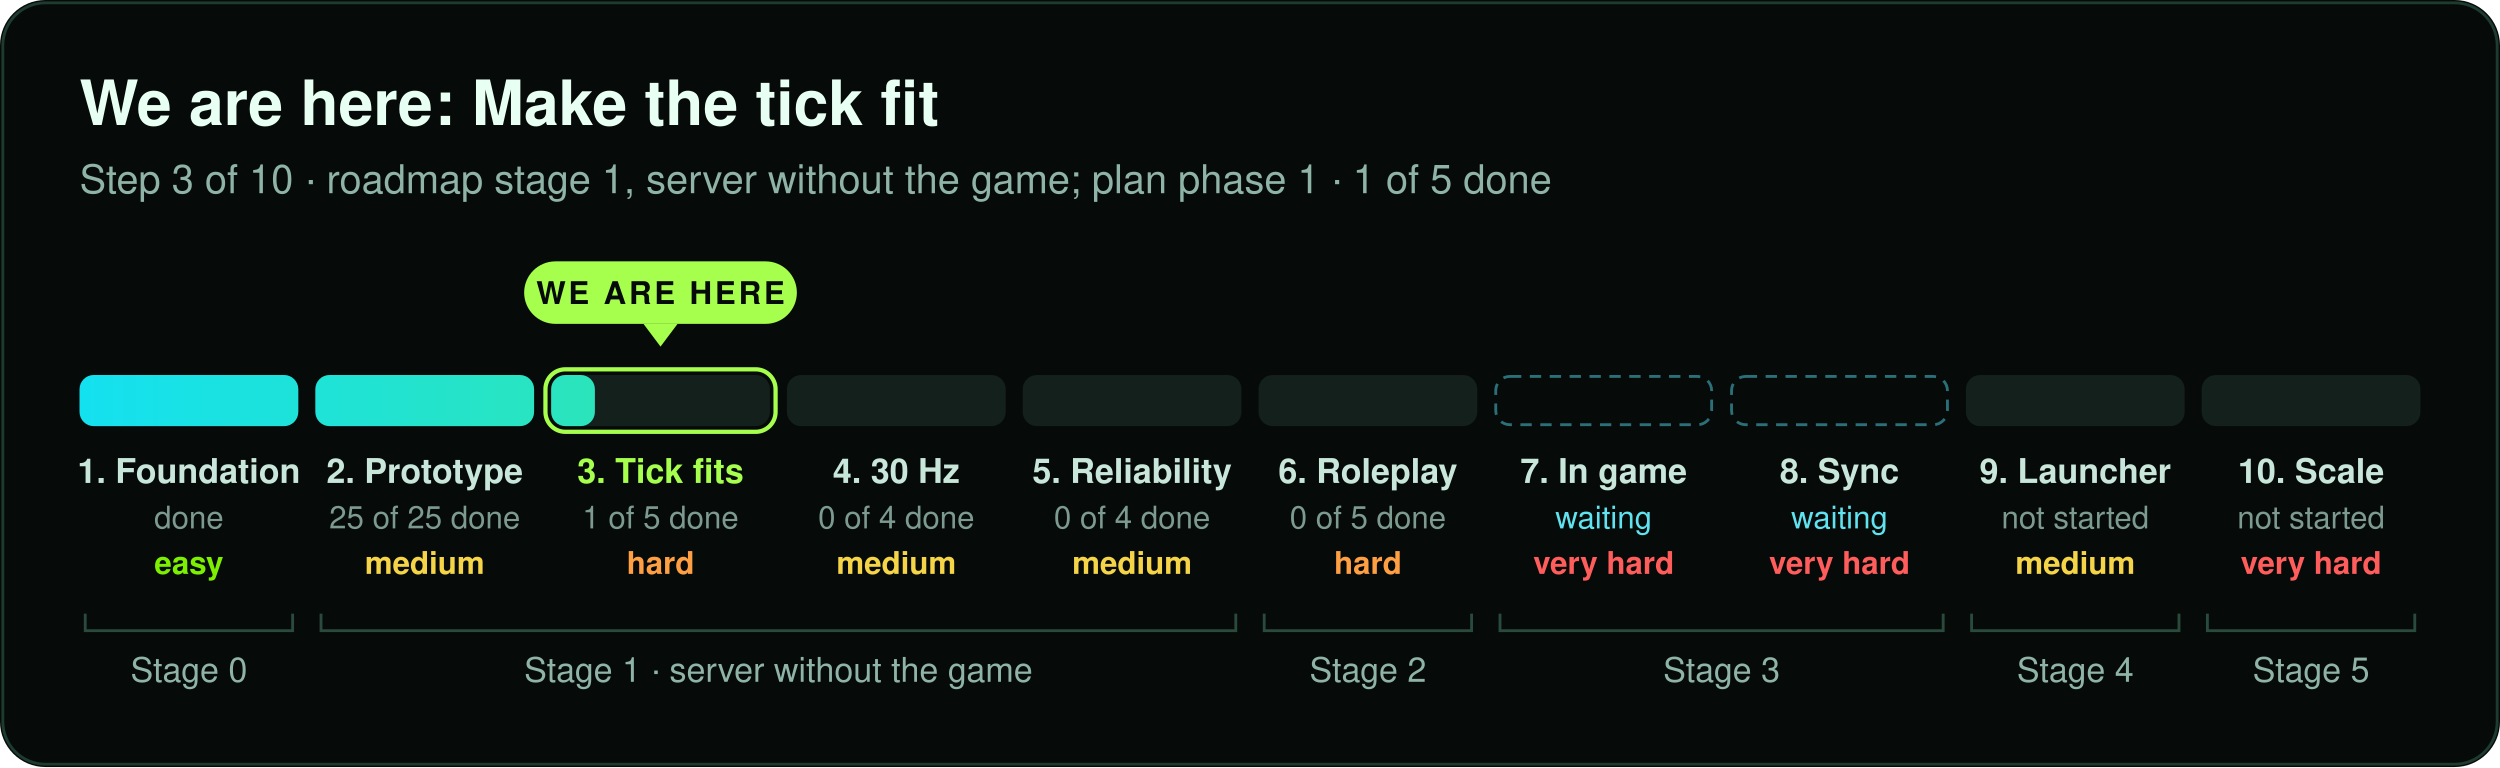
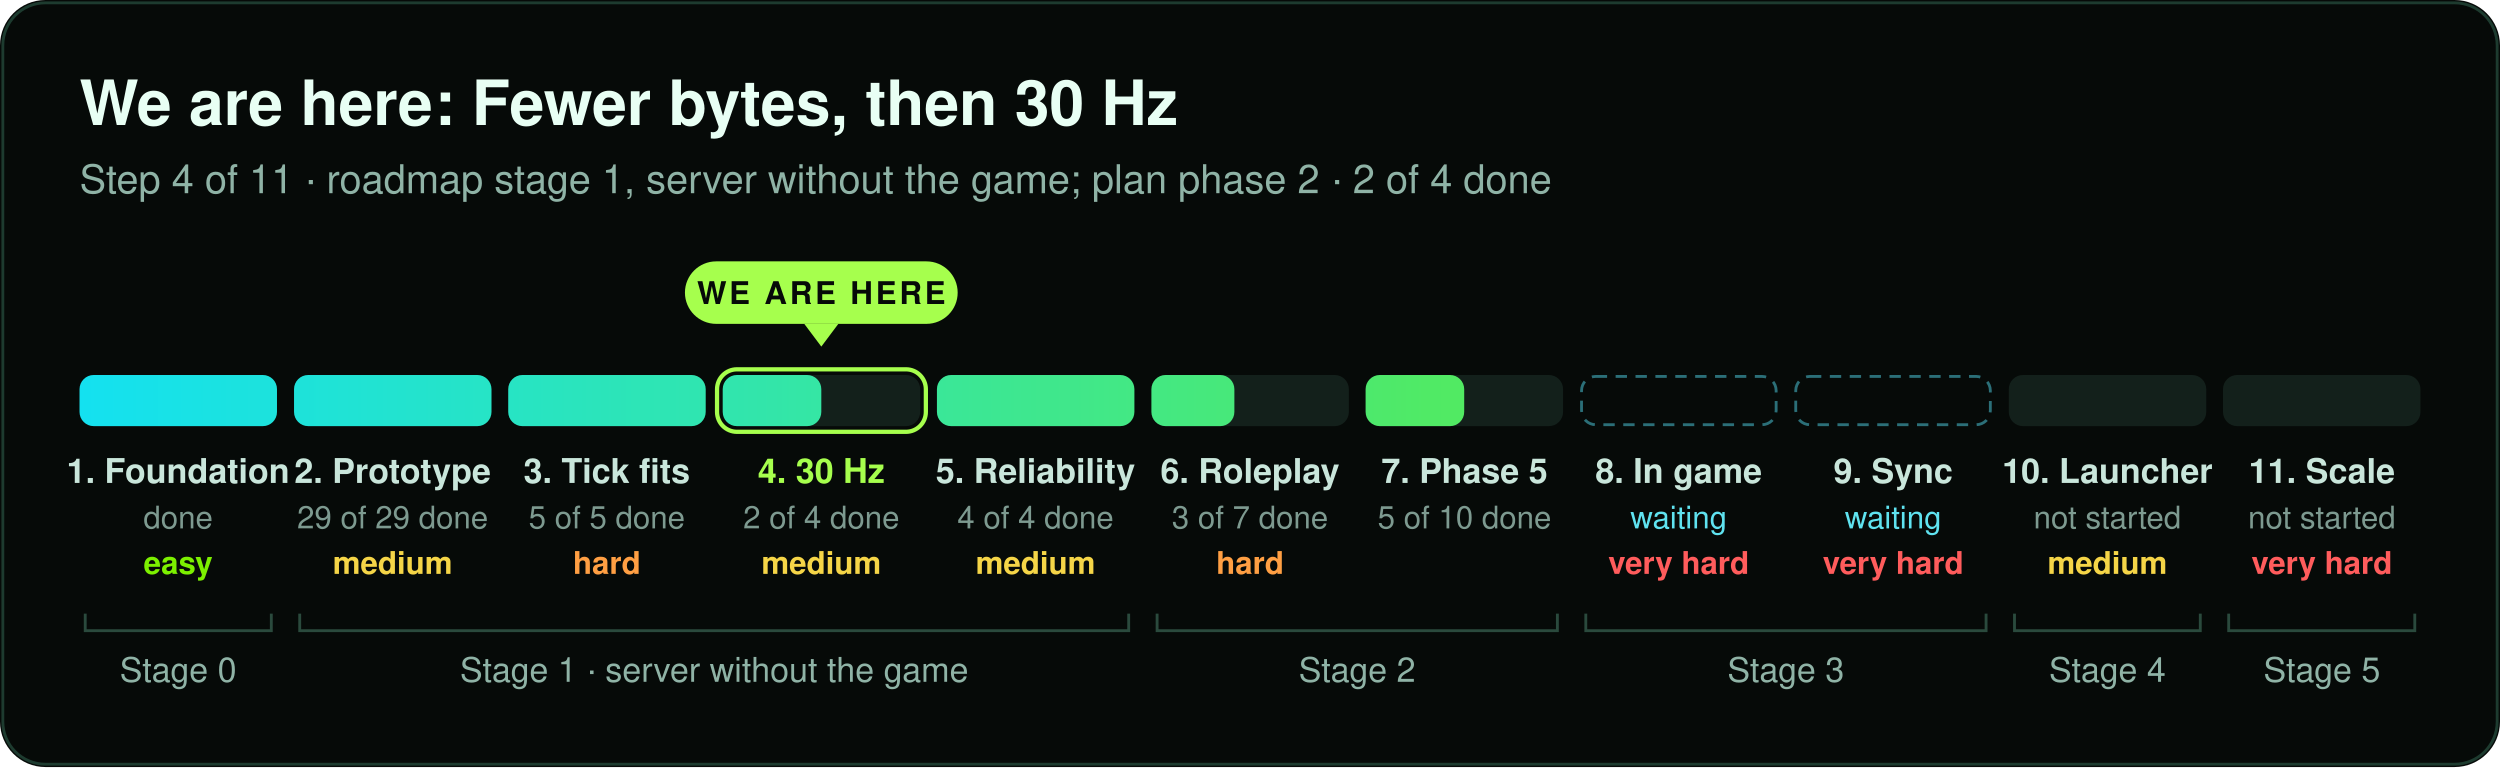
<svg xmlns="http://www.w3.org/2000/svg" width="880" height="270" viewBox="0 0 880 270" role="img" aria-label="Sawgrass progress">
  <defs>
    <linearGradient id="g" gradientUnits="userSpaceOnUse" x1="28" x2="852" y1="0" y2="0">
      <stop offset="0" stop-color="#14e1f0" />
      <stop offset="1" stop-color="#7cf000" />
    </linearGradient>
  </defs>
  <style>text{font-family:-apple-system,BlinkMacSystemFont,'Segoe UI',Helvetica,Arial,sans-serif}.h{font-size:22px;font-weight:700;fill:#e8fff4}.s{font-size:14px;fill:#8fb3a6}.l{font-size:12px;font-weight:600;fill:#c9e6db}.c{font-size:12px;font-weight:700;fill:#a6ff4d}.n{font-size:11px;fill:#7d9a90}.w{font-size:11px;fill:#5fe3f0}.m{font-size:11px;font-weight:700;fill:#060a08;letter-spacing:1px}.b{font-size:12px;fill:#8fb3a6}.d{font-size:11px;font-weight:600}</style>
  <rect width="880" height="270" rx="16" fill="#060a08" />
  <rect x="1" y="1" width="878" height="268" rx="15" fill="none" stroke="#1d3b2f" />
-   <text x="28" y="44" class="h">We are here: Make the tick fit</text>
-   <text x="28" y="68" class="s">Step 3 of 10 · roadmap stage 1, server without the game; plan phase 1 · 1 of 5 done</text>
-   <rect x="28.0" y="132" width="77.0" height="18" rx="5" fill="#13201b" />
-   <rect x="28.0" y="132" width="77.0" height="18" rx="5" fill="url(#g)" />
-   <text x="66.5" y="170" class="l" text-anchor="middle">1. Foundation</text>
-   <text x="66.5" y="186" class="n" text-anchor="middle">done</text>
-   <text x="66.5" y="202" class="d" fill="#7cf000" text-anchor="middle">easy</text>
-   <rect x="111.0" y="132" width="77.0" height="18" rx="5" fill="#13201b" />
-   <rect x="111.0" y="132" width="77.0" height="18" rx="5" fill="url(#g)" />
-   <text x="149.5" y="170" class="l" text-anchor="middle">2. Prototype</text>
-   <text x="149.5" y="186" class="n" text-anchor="middle">25 of 25 done</text>
-   <text x="149.5" y="202" class="d" fill="#f5d547" text-anchor="middle">medium</text>
-   <rect x="194.0" y="132" width="77.0" height="18" rx="5" fill="#13201b" />
-   <rect x="194.0" y="132" width="15.4" height="18" rx="5" fill="url(#g)" />
-   <rect x="192.0" y="130" width="81.0" height="22" rx="7" fill="none" stroke="#a6ff4d" stroke-width="1.5" />
-   <rect x="184.5" y="92" width="96" height="22" rx="11" fill="#a6ff4d" />
-   <text x="232.5" y="107" class="m" text-anchor="middle">WE ARE HERE</text>
-   <path d="M226.5 114 L238.5 114 L232.5 122 Z" fill="#a6ff4d" />
-   <text x="232.5" y="170" class="c" text-anchor="middle">3. Tick fits</text>
-   <text x="232.5" y="186" class="n" text-anchor="middle">1 of 5 done</text>
-   <text x="232.5" y="202" class="d" fill="#ff9f43" text-anchor="middle">hard</text>
-   <rect x="277.0" y="132" width="77.0" height="18" rx="5" fill="#13201b" />
-   <text x="315.5" y="170" class="l" text-anchor="middle">4. 30 Hz</text>
-   <text x="315.5" y="186" class="n" text-anchor="middle">0 of 4 done</text>
-   <text x="315.5" y="202" class="d" fill="#f5d547" text-anchor="middle">medium</text>
-   <rect x="360.0" y="132" width="77.0" height="18" rx="5" fill="#13201b" />
-   <text x="398.5" y="170" class="l" text-anchor="middle">5. Reliability</text>
-   <text x="398.5" y="186" class="n" text-anchor="middle">0 of 4 done</text>
-   <text x="398.5" y="202" class="d" fill="#f5d547" text-anchor="middle">medium</text>
-   <rect x="443.0" y="132" width="77.0" height="18" rx="5" fill="#13201b" />
-   <text x="481.5" y="170" class="l" text-anchor="middle">6. Roleplay</text>
-   <text x="481.5" y="186" class="n" text-anchor="middle">0 of 5 done</text>
-   <text x="481.5" y="202" class="d" fill="#ff9f43" text-anchor="middle">hard</text>
-   <rect x="526.5" y="132.5" width="76.0" height="17" rx="5" fill="none" stroke="#2b6f78" stroke-dasharray="4 3" />
-   <text x="564.5" y="170" class="l" text-anchor="middle">7. In game</text>
-   <text x="564.5" y="186" class="w" text-anchor="middle">waiting</text>
-   <text x="564.5" y="202" class="d" fill="#ff5c5c" text-anchor="middle">very hard</text>
-   <rect x="609.5" y="132.5" width="76.0" height="17" rx="5" fill="none" stroke="#2b6f78" stroke-dasharray="4 3" />
-   <text x="647.5" y="170" class="l" text-anchor="middle">8. Sync</text>
-   <text x="647.5" y="186" class="w" text-anchor="middle">waiting</text>
-   <text x="647.5" y="202" class="d" fill="#ff5c5c" text-anchor="middle">very hard</text>
-   <rect x="692.0" y="132" width="77.0" height="18" rx="5" fill="#13201b" />
-   <text x="730.5" y="170" class="l" text-anchor="middle">9. Launcher</text>
-   <text x="730.5" y="186" class="n" text-anchor="middle">not started</text>
-   <text x="730.5" y="202" class="d" fill="#f5d547" text-anchor="middle">medium</text>
-   <rect x="775.0" y="132" width="77.0" height="18" rx="5" fill="#13201b" />
-   <text x="813.5" y="170" class="l" text-anchor="middle">10. Scale</text>
-   <text x="813.5" y="186" class="n" text-anchor="middle">not started</text>
-   <text x="813.5" y="202" class="d" fill="#ff5c5c" text-anchor="middle">very hard</text>
-   <path d="M30.0 216 L30.0 222 L103.0 222 L103.0 216" fill="none" stroke="#2a4a3d" />
-   <text x="66.5" y="240" class="b" text-anchor="middle">Stage 0</text>
-   <path d="M113.0 216 L113.0 222 L435.0 222 L435.0 216" fill="none" stroke="#2a4a3d" />
-   <text x="274.0" y="240" class="b" text-anchor="middle">Stage 1 · server without the game</text>
-   <path d="M445.0 216 L445.0 222 L518.0 222 L518.0 216" fill="none" stroke="#2a4a3d" />
-   <text x="481.5" y="240" class="b" text-anchor="middle">Stage 2</text>
-   <path d="M528.0 216 L528.0 222 L684.0 222 L684.0 216" fill="none" stroke="#2a4a3d" />
-   <text x="606.0" y="240" class="b" text-anchor="middle">Stage 3</text>
-   <path d="M694.0 216 L694.0 222 L767.0 222 L767.0 216" fill="none" stroke="#2a4a3d" />
-   <text x="730.5" y="240" class="b" text-anchor="middle">Stage 4</text>
-   <path d="M777.0 216 L777.0 222 L850.0 222 L850.0 216" fill="none" stroke="#2a4a3d" />
-   <text x="813.5" y="240" class="b" text-anchor="middle">Stage 5</text>
+   <text x="28" y="44" class="h">We are here: Fewer bytes, then 30 Hz</text>
+   <text x="28" y="68" class="s">Step 4 of 11 · roadmap stage 1, server without the game; plan phase 2 · 2 of 4 done</text>
+   <rect x="28.0" y="132" width="69.5" height="18" rx="5" fill="#13201b" />
+   <rect x="28.0" y="132" width="69.5" height="18" rx="5" fill="url(#g)" />
+   <text x="62.7" y="170" class="l" text-anchor="middle">1. Foundation</text>
+   <text x="62.7" y="186" class="n" text-anchor="middle">done</text>
+   <text x="62.7" y="202" class="d" fill="#7cf000" text-anchor="middle">easy</text>
+   <rect x="103.5" y="132" width="69.5" height="18" rx="5" fill="#13201b" />
+   <rect x="103.5" y="132" width="69.5" height="18" rx="5" fill="url(#g)" />
+   <text x="138.2" y="170" class="l" text-anchor="middle">2. Prototype</text>
+   <text x="138.2" y="186" class="n" text-anchor="middle">29 of 29 done</text>
+   <text x="138.2" y="202" class="d" fill="#f5d547" text-anchor="middle">medium</text>
+   <rect x="178.9" y="132" width="69.5" height="18" rx="5" fill="#13201b" />
+   <rect x="178.9" y="132" width="69.5" height="18" rx="5" fill="url(#g)" />
+   <text x="213.6" y="170" class="l" text-anchor="middle">3. Tick fits</text>
+   <text x="213.6" y="186" class="n" text-anchor="middle">5 of 5 done</text>
+   <text x="213.6" y="202" class="d" fill="#ff9f43" text-anchor="middle">hard</text>
+   <rect x="254.4" y="132" width="69.5" height="18" rx="5" fill="#13201b" />
+   <rect x="254.4" y="132" width="34.7" height="18" rx="5" fill="url(#g)" />
+   <rect x="252.4" y="130" width="73.5" height="22" rx="7" fill="none" stroke="#a6ff4d" stroke-width="1.5" />
+   <rect x="241.1" y="92" width="96" height="22" rx="11" fill="#a6ff4d" />
+   <text x="289.1" y="107" class="m" text-anchor="middle">WE ARE HERE</text>
+   <path d="M283.1 114 L295.1 114 L289.1 122 Z" fill="#a6ff4d" />
+   <text x="289.1" y="170" class="c" text-anchor="middle">4. 30 Hz</text>
+   <text x="289.1" y="186" class="n" text-anchor="middle">2 of 4 done</text>
+   <text x="289.1" y="202" class="d" fill="#f5d547" text-anchor="middle">medium</text>
+   <rect x="329.8" y="132" width="69.5" height="18" rx="5" fill="#13201b" />
+   <rect x="329.8" y="132" width="69.5" height="18" rx="5" fill="url(#g)" />
+   <text x="364.5" y="170" class="l" text-anchor="middle">5. Reliability</text>
+   <text x="364.5" y="186" class="n" text-anchor="middle">4 of 4 done</text>
+   <text x="364.5" y="202" class="d" fill="#f5d547" text-anchor="middle">medium</text>
+   <rect x="405.3" y="132" width="69.5" height="18" rx="5" fill="#13201b" />
+   <rect x="405.3" y="132" width="29.2" height="18" rx="5" fill="url(#g)" />
+   <text x="440.0" y="170" class="l" text-anchor="middle">6. Roleplay</text>
+   <text x="440.0" y="186" class="n" text-anchor="middle">3 of 7 done</text>
+   <text x="440.0" y="202" class="d" fill="#ff9f43" text-anchor="middle">hard</text>
+   <rect x="480.7" y="132" width="69.5" height="18" rx="5" fill="#13201b" />
+   <rect x="480.7" y="132" width="34.7" height="18" rx="5" fill="url(#g)" />
+   <text x="515.5" y="170" class="l" text-anchor="middle">7. Phase 5</text>
+   <text x="515.5" y="186" class="n" text-anchor="middle">5 of 10 done</text>
+   <rect x="556.7" y="132.5" width="68.5" height="17" rx="5" fill="none" stroke="#2b6f78" stroke-dasharray="4 3" />
+   <text x="590.9" y="170" class="l" text-anchor="middle">8. In game</text>
+   <text x="590.9" y="186" class="w" text-anchor="middle">waiting</text>
+   <text x="590.9" y="202" class="d" fill="#ff5c5c" text-anchor="middle">very hard</text>
+   <rect x="632.1" y="132.5" width="68.5" height="17" rx="5" fill="none" stroke="#2b6f78" stroke-dasharray="4 3" />
+   <text x="666.4" y="170" class="l" text-anchor="middle">9. Sync</text>
+   <text x="666.4" y="186" class="w" text-anchor="middle">waiting</text>
+   <text x="666.4" y="202" class="d" fill="#ff5c5c" text-anchor="middle">very hard</text>
+   <rect x="707.1" y="132" width="69.5" height="18" rx="5" fill="#13201b" />
+   <text x="741.8" y="170" class="l" text-anchor="middle">10. Launcher</text>
+   <text x="741.8" y="186" class="n" text-anchor="middle">not started</text>
+   <text x="741.8" y="202" class="d" fill="#f5d547" text-anchor="middle">medium</text>
+   <rect x="782.5" y="132" width="69.5" height="18" rx="5" fill="#13201b" />
+   <text x="817.3" y="170" class="l" text-anchor="middle">11. Scale</text>
+   <text x="817.3" y="186" class="n" text-anchor="middle">not started</text>
+   <text x="817.3" y="202" class="d" fill="#ff5c5c" text-anchor="middle">very hard</text>
+   <path d="M30.0 216 L30.0 222 L95.5 222 L95.5 216" fill="none" stroke="#2a4a3d" />
+   <text x="62.7" y="240" class="b" text-anchor="middle">Stage 0</text>
+   <path d="M105.5 216 L105.5 222 L397.3 222 L397.3 216" fill="none" stroke="#2a4a3d" />
+   <text x="251.4" y="240" class="b" text-anchor="middle">Stage 1 · server without the game</text>
+   <path d="M407.3 216 L407.3 222 L548.2 222 L548.2 216" fill="none" stroke="#2a4a3d" />
+   <text x="477.7" y="240" class="b" text-anchor="middle">Stage 2</text>
+   <path d="M558.2 216 L558.2 222 L699.1 222 L699.1 216" fill="none" stroke="#2a4a3d" />
+   <text x="628.6" y="240" class="b" text-anchor="middle">Stage 3</text>
+   <path d="M709.1 216 L709.1 222 L774.5 222 L774.5 216" fill="none" stroke="#2a4a3d" />
+   <text x="741.8" y="240" class="b" text-anchor="middle">Stage 4</text>
+   <path d="M784.5 216 L784.5 222 L850.0 222 L850.0 216" fill="none" stroke="#2a4a3d" />
+   <text x="817.3" y="240" class="b" text-anchor="middle">Stage 5</text>
</svg>
